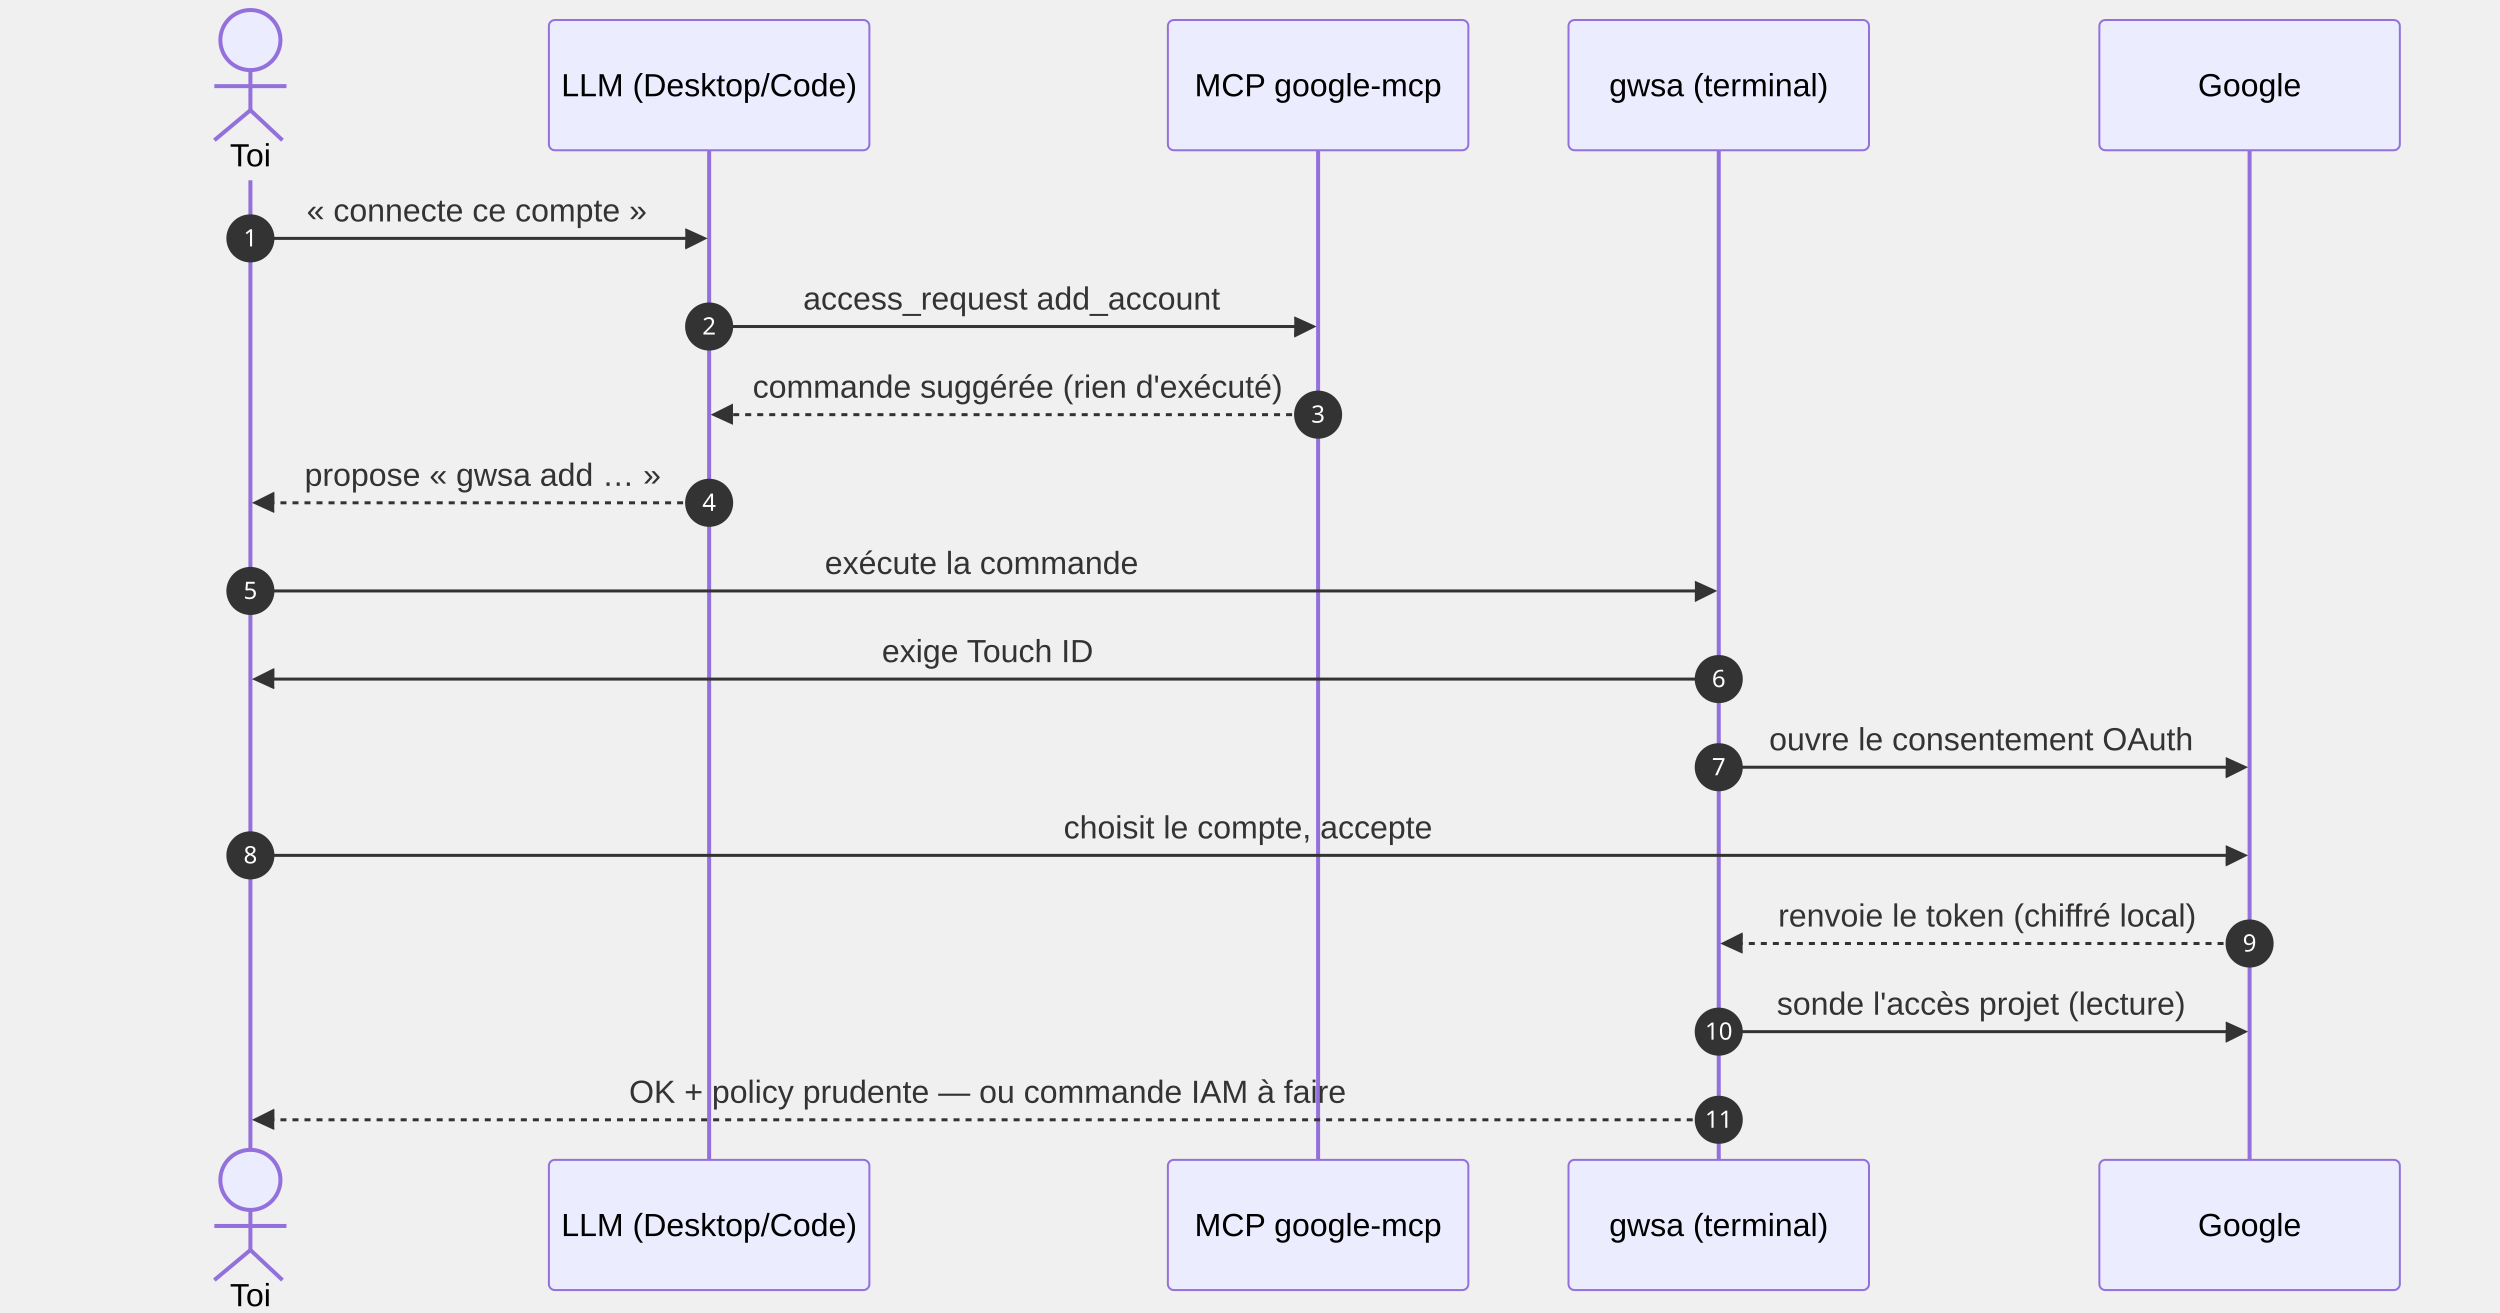
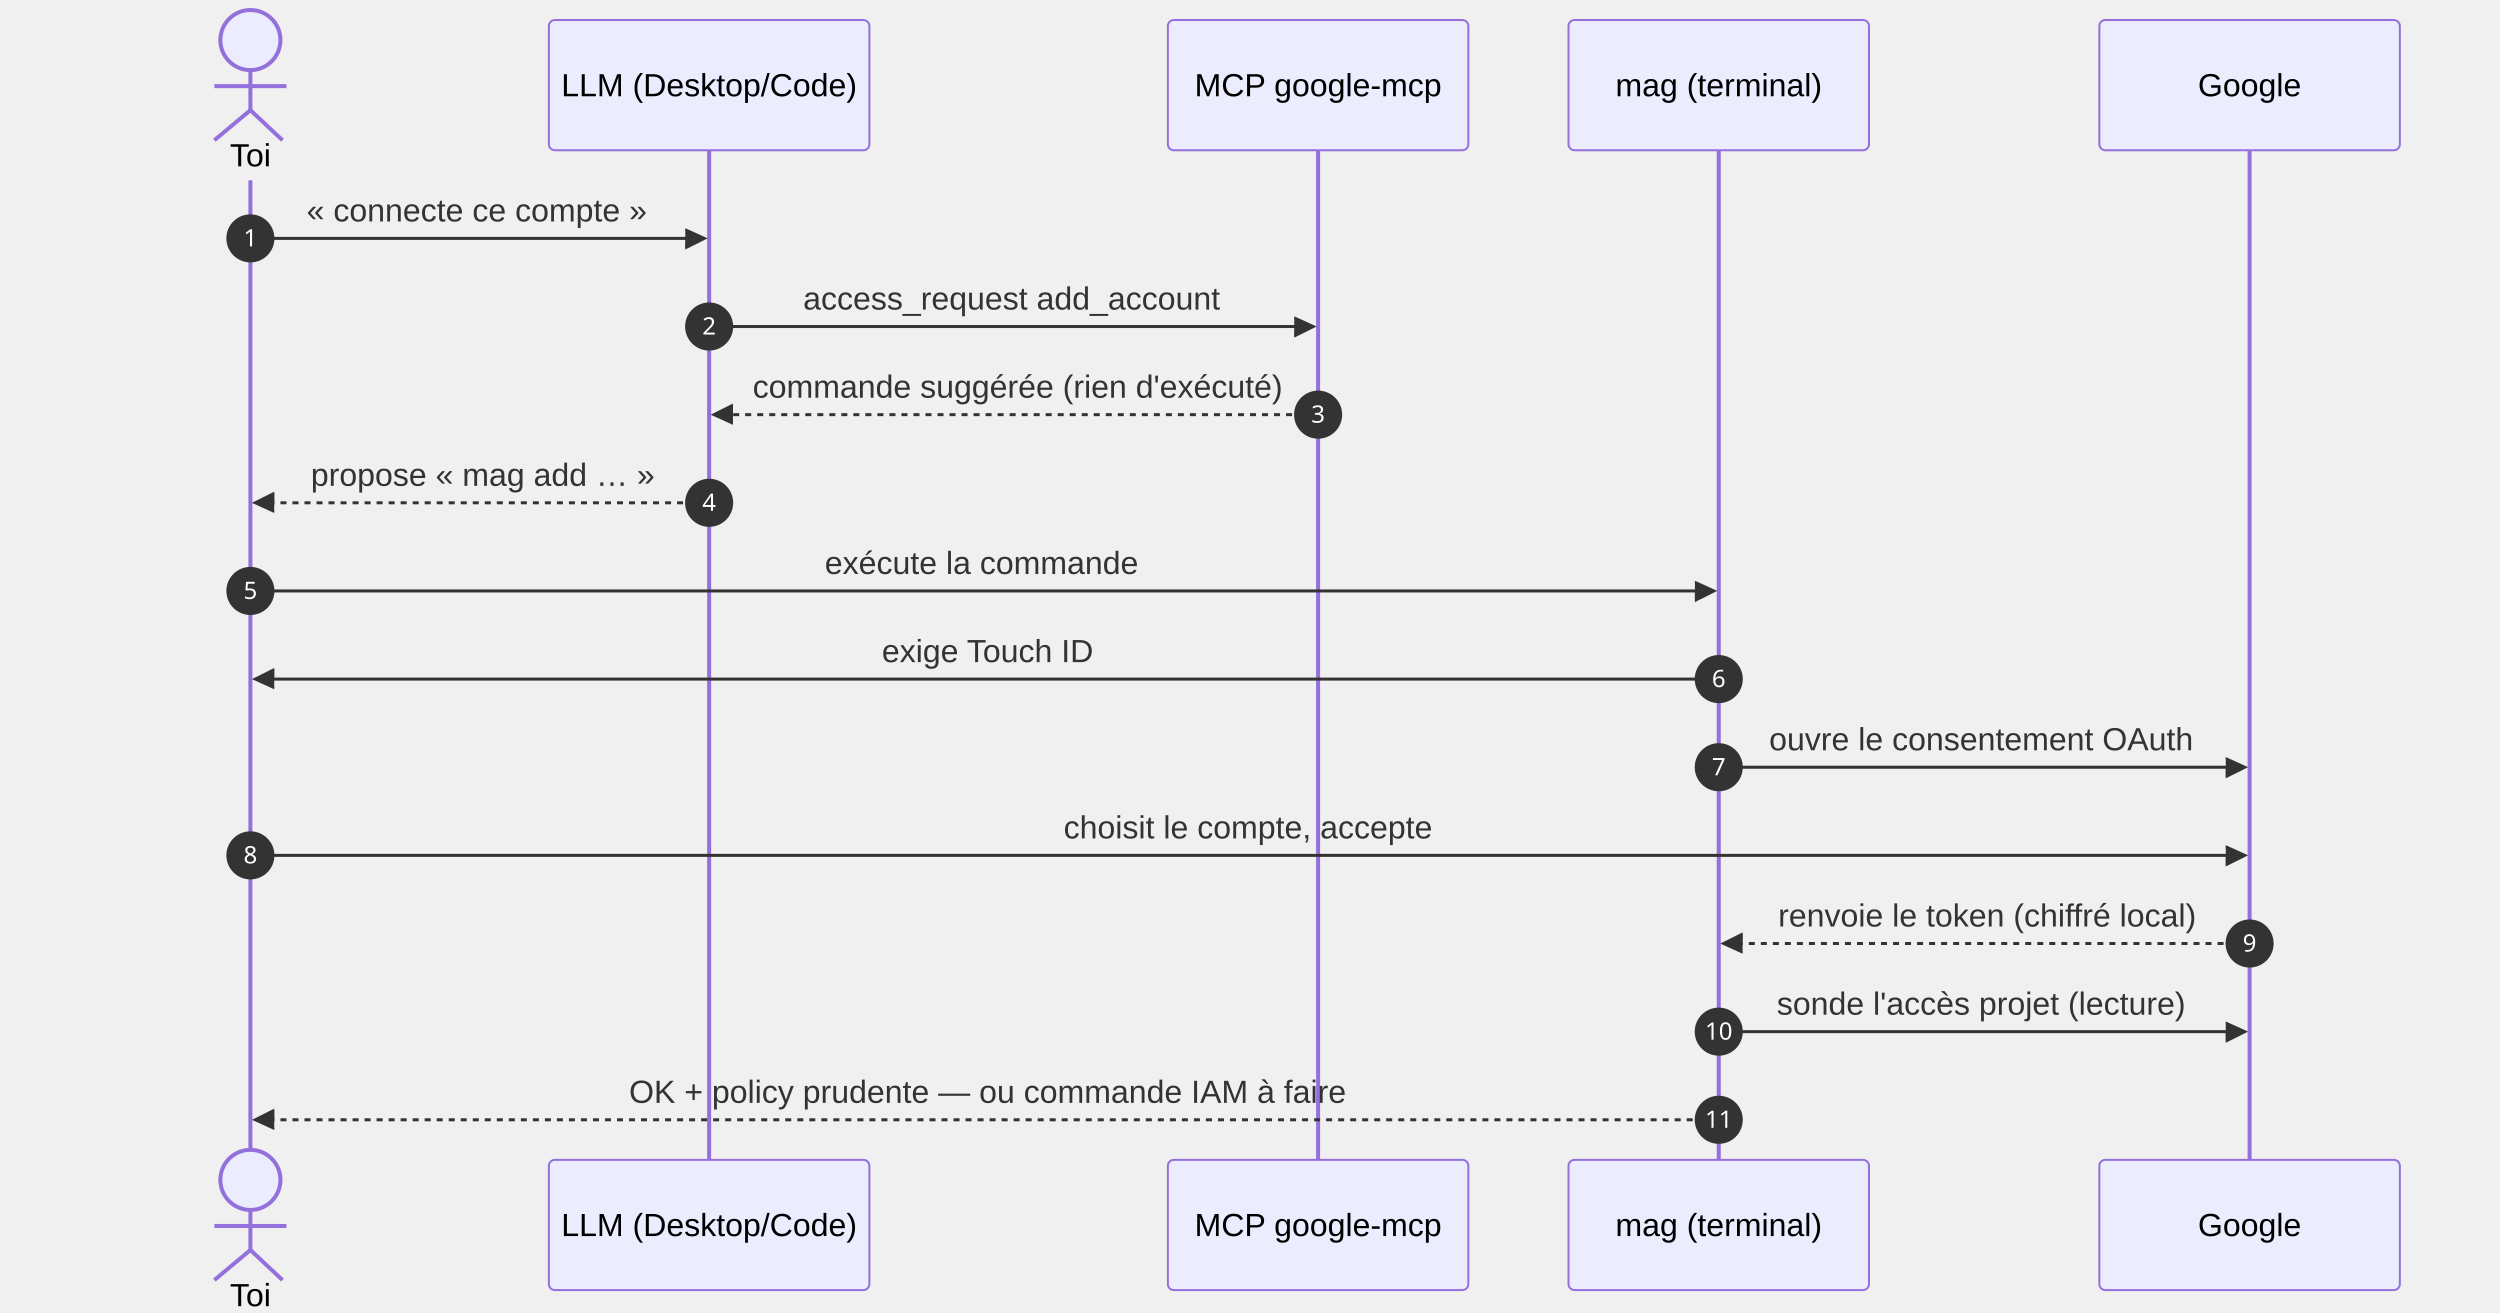
<svg xmlns="http://www.w3.org/2000/svg" id="my-svg" width="100%" style="max-width: 1248px; background-color: white;" viewBox="-50 -10 1248 655" role="graphics-document document" aria-roledescription="sequence">
  <g>
    <rect x="998" y="569" fill="#eaeaea" stroke="#666" width="150" height="65" name="Google" rx="3" ry="3" class="actor actor-bottom" />
    <text x="1073" y="601.5" dominant-baseline="central" alignment-baseline="central" class="actor actor-box" style="text-anchor: middle; font-size: 16px; font-weight: 400;">
      <tspan x="1073" dy="0">Google</tspan>
    </text>
  </g>
  <g>
    <rect x="733" y="569" fill="#eaeaea" stroke="#666" width="150" height="65" name="GWSA" rx="3" ry="3" class="actor actor-bottom" />
    <text x="808" y="601.5" dominant-baseline="central" alignment-baseline="central" class="actor actor-box" style="text-anchor: middle; font-size: 16px; font-weight: 400;">
-       <tspan x="808" dy="0">gwsa (terminal)</tspan>
+       <tspan x="808" dy="0">mag (terminal)</tspan>
    </text>
  </g>
  <g>
    <rect x="533" y="569" fill="#eaeaea" stroke="#666" width="150" height="65" name="MCP" rx="3" ry="3" class="actor actor-bottom" />
    <text x="608" y="601.5" dominant-baseline="central" alignment-baseline="central" class="actor actor-box" style="text-anchor: middle; font-size: 16px; font-weight: 400;">
      <tspan x="608" dy="0">MCP google-mcp</tspan>
    </text>
  </g>
  <g>
    <rect x="224" y="569" fill="#eaeaea" stroke="#666" width="160" height="65" name="LLM" rx="3" ry="3" class="actor actor-bottom" />
    <text x="304" y="601.5" dominant-baseline="central" alignment-baseline="central" class="actor actor-box" style="text-anchor: middle; font-size: 16px; font-weight: 400;">
      <tspan x="304" dy="0">LLM (Desktop/Code)</tspan>
    </text>
  </g>
  <g />
  <g>
    <line id="actor4" x1="1073" y1="65" x2="1073" y2="569" class="actor-line 200" stroke-width="0.5px" stroke="#999" name="Google" data-et="life-line" data-id="Google" />
    <g id="root-4" data-et="participant" data-type="participant" data-id="Google">
      <rect x="998" y="0" fill="#eaeaea" stroke="#666" width="150" height="65" name="Google" rx="3" ry="3" class="actor actor-top" />
      <text x="1073" y="32.5" dominant-baseline="central" alignment-baseline="central" class="actor actor-box" style="text-anchor: middle; font-size: 16px; font-weight: 400;">
        <tspan x="1073" dy="0">Google</tspan>
      </text>
    </g>
  </g>
  <g>
    <line id="actor3" x1="808" y1="65" x2="808" y2="569" class="actor-line 200" stroke-width="0.5px" stroke="#999" name="GWSA" data-et="life-line" data-id="GWSA" />
    <g id="root-3" data-et="participant" data-type="participant" data-id="GWSA">
      <rect x="733" y="0" fill="#eaeaea" stroke="#666" width="150" height="65" name="GWSA" rx="3" ry="3" class="actor actor-top" />
      <text x="808" y="32.5" dominant-baseline="central" alignment-baseline="central" class="actor actor-box" style="text-anchor: middle; font-size: 16px; font-weight: 400;">
-         <tspan x="808" dy="0">gwsa (terminal)</tspan>
+         <tspan x="808" dy="0">mag (terminal)</tspan>
      </text>
    </g>
  </g>
  <g>
    <line id="actor2" x1="608" y1="65" x2="608" y2="569" class="actor-line 200" stroke-width="0.5px" stroke="#999" name="MCP" data-et="life-line" data-id="MCP" />
    <g id="root-2" data-et="participant" data-type="participant" data-id="MCP">
      <rect x="533" y="0" fill="#eaeaea" stroke="#666" width="150" height="65" name="MCP" rx="3" ry="3" class="actor actor-top" />
      <text x="608" y="32.5" dominant-baseline="central" alignment-baseline="central" class="actor actor-box" style="text-anchor: middle; font-size: 16px; font-weight: 400;">
        <tspan x="608" dy="0">MCP google-mcp</tspan>
      </text>
    </g>
  </g>
  <g>
    <line id="actor1" x1="304" y1="65" x2="304" y2="569" class="actor-line 200" stroke-width="0.5px" stroke="#999" name="LLM" data-et="life-line" data-id="LLM" />
    <g id="root-1" data-et="participant" data-type="participant" data-id="LLM">
      <rect x="224" y="0" fill="#eaeaea" stroke="#666" width="160" height="65" name="LLM" rx="3" ry="3" class="actor actor-top" />
      <text x="304" y="32.5" dominant-baseline="central" alignment-baseline="central" class="actor actor-box" style="text-anchor: middle; font-size: 16px; font-weight: 400;">
        <tspan x="304" dy="0">LLM (Desktop/Code)</tspan>
      </text>
    </g>
  </g>
  <g>
    <line id="actor0" x1="75" y1="80" x2="75" y2="569" class="actor-line 200" stroke-width="0.5px" stroke="#999" name="Toi" data-et="life-line" data-id="Toi" />
  </g>
  <style>#my-svg{font-family:"trebuchet ms",verdana,arial,sans-serif;font-size:16px;fill:#333;}@keyframes edge-animation-frame{from{stroke-dashoffset:0;}}@keyframes dash{to{stroke-dashoffset:0;}}#my-svg .edge-animation-slow{stroke-dasharray:9,5!important;stroke-dashoffset:900;animation:dash 50s linear infinite;stroke-linecap:round;}#my-svg .edge-animation-fast{stroke-dasharray:9,5!important;stroke-dashoffset:900;animation:dash 20s linear infinite;stroke-linecap:round;}#my-svg .error-icon{fill:#552222;}#my-svg .error-text{fill:#552222;stroke:#552222;}#my-svg .edge-thickness-normal{stroke-width:1px;}#my-svg .edge-thickness-thick{stroke-width:3.5px;}#my-svg .edge-pattern-solid{stroke-dasharray:0;}#my-svg .edge-thickness-invisible{stroke-width:0;fill:none;}#my-svg .edge-pattern-dashed{stroke-dasharray:3;}#my-svg .edge-pattern-dotted{stroke-dasharray:2;}#my-svg .marker{fill:#333333;stroke:#333333;}#my-svg .marker.cross{stroke:#333333;}#my-svg svg{font-family:"trebuchet ms",verdana,arial,sans-serif;font-size:16px;}#my-svg p{margin:0;}#my-svg .actor{stroke:#9370DB;fill:#ECECFF;stroke-width:1;}#my-svg rect.actor.outer-path[data-look="neo"]{filter:drop-shadow(1px 2px 2px rgba(185, 185, 185, 1));}#my-svg rect.note[data-look="neo"]{stroke:#aaaa33;fill:#fff5ad;filter:drop-shadow(1px 2px 2px rgba(185, 185, 185, 1));}#my-svg text.actor&gt;tspan{fill:black;stroke:none;}#my-svg .actor-line{stroke:#9370DB;}#my-svg .innerArc{stroke-width:1.5;stroke-dasharray:none;}#my-svg .messageLine0{stroke-width:1.5;stroke-dasharray:none;stroke:#333;}#my-svg .messageLine1{stroke-width:1.5;stroke-dasharray:2,2;stroke:#333;}#my-svg [id$="-arrowhead"] path{fill:#333;stroke:#333;}#my-svg .sequenceNumber{fill:white;}#my-svg [id$="-sequencenumber"]{fill:#333;}#my-svg [id$="-crosshead"] path{fill:#333;stroke:#333;}#my-svg .messageText{fill:#333;stroke:none;}#my-svg .labelBox{stroke:#9370DB;fill:#ECECFF;filter:none;}#my-svg .labelText,#my-svg .labelText&gt;tspan{fill:black;stroke:none;}#my-svg .loopText,#my-svg .loopText&gt;tspan{fill:black;stroke:none;}#my-svg .sectionTitle,#my-svg .sectionTitle&gt;tspan{fill:black;stroke:none;}#my-svg .loopLine{stroke-width:2px;stroke-dasharray:2,2;stroke:#9370DB;fill:#9370DB;}#my-svg .note{stroke:#aaaa33;fill:#fff5ad;}#my-svg .noteText,#my-svg .noteText&gt;tspan{fill:black;stroke:none;font-weight:normal;}#my-svg .activation0{fill:#f4f4f4;stroke:#666;}#my-svg .activation1{fill:#f4f4f4;stroke:#666;}#my-svg .activation2{fill:#f4f4f4;stroke:#666;}#my-svg .actorPopupMenu{position:absolute;}#my-svg .actorPopupMenuPanel{position:absolute;fill:#ECECFF;box-shadow:0px 8px 16px 0px rgba(0,0,0,0.2);filter:drop-shadow(3px 5px 2px rgb(0 0 0 / 0.4));}#my-svg .actor-man circle,#my-svg line{fill:#ECECFF;stroke-width:2px;}#my-svg g rect.rect{filter:drop-shadow(1px 2px 2px rgba(185, 185, 185, 1));stroke:#9370DB;}#my-svg .node .neo-node{stroke:#9370DB;}#my-svg [data-look="neo"].node rect,#my-svg [data-look="neo"].cluster rect,#my-svg [data-look="neo"].node polygon{stroke:#9370DB;filter:drop-shadow(1px 2px 2px rgba(185, 185, 185, 1));}#my-svg [data-look="neo"].swimlane.cluster rect{filter:none;}#my-svg [data-look="neo"].node path{stroke:#9370DB;stroke-width:1px;}#my-svg [data-look="neo"].node .outer-path{filter:drop-shadow(1px 2px 2px rgba(185, 185, 185, 1));}#my-svg [data-look="neo"].node .neo-line path{stroke:#9370DB;filter:none;}#my-svg [data-look="neo"].node circle{stroke:#9370DB;filter:drop-shadow(1px 2px 2px rgba(185, 185, 185, 1));}#my-svg [data-look="neo"].node circle .state-start{fill:#000000;}#my-svg [data-look="neo"].icon-shape .icon{fill:#9370DB;filter:drop-shadow(1px 2px 2px rgba(185, 185, 185, 1));}#my-svg [data-look="neo"].icon-shape .icon-neo path{stroke:#9370DB;filter:drop-shadow(1px 2px 2px rgba(185, 185, 185, 1));}#my-svg :root{--mermaid-font-family:"trebuchet ms",verdana,arial,sans-serif;}</style>
  <g />
  <defs>
    <symbol id="my-svg-computer" width="24" height="24">
      <path transform="scale(.5)" d="M2 2v13h20v-13h-20zm18 11h-16v-9h16v9zm-10.228 6l.466-1h3.524l.467 1h-4.457zm14.228 3h-24l2-6h2.104l-1.33 4h18.45l-1.297-4h2.073l2 6zm-5-10h-14v-7h14v7z" />
    </symbol>
  </defs>
  <defs>
    <symbol id="my-svg-database" fill-rule="evenodd" clip-rule="evenodd">
      <path transform="scale(.5)" d="M12.258.001l.256.004.255.005.253.008.251.01.249.012.247.015.246.016.242.019.241.02.239.023.236.024.233.027.231.028.229.031.225.032.223.034.22.036.217.038.214.04.211.041.208.043.205.045.201.046.198.048.194.05.191.051.187.053.183.054.18.056.175.057.172.059.168.06.163.061.16.063.155.064.15.066.074.033.073.033.071.034.07.034.069.035.068.035.067.035.066.035.064.036.064.036.062.036.06.036.06.037.058.037.058.037.055.038.055.038.053.038.052.038.051.039.05.039.048.039.047.039.045.04.044.04.043.04.041.04.04.041.039.041.037.041.036.041.034.041.033.042.032.042.03.042.029.042.027.042.026.043.024.043.023.043.021.043.02.043.018.044.017.043.015.044.013.044.012.044.011.045.009.044.007.045.006.045.004.045.002.045.001.045v17l-.001.045-.002.045-.004.045-.006.045-.007.045-.009.044-.011.045-.012.044-.013.044-.015.044-.017.043-.018.044-.02.043-.021.043-.023.043-.024.043-.026.043-.027.042-.029.042-.03.042-.032.042-.033.042-.034.041-.036.041-.037.041-.039.041-.04.041-.041.04-.043.04-.044.04-.045.04-.047.039-.048.039-.05.039-.051.039-.052.038-.053.038-.055.038-.055.038-.058.037-.058.037-.06.037-.06.036-.062.036-.064.036-.064.036-.066.035-.067.035-.068.035-.069.035-.07.034-.071.034-.073.033-.074.033-.15.066-.155.064-.16.063-.163.061-.168.06-.172.059-.175.057-.18.056-.183.054-.187.053-.191.051-.194.05-.198.048-.201.046-.205.045-.208.043-.211.041-.214.04-.217.038-.22.036-.223.034-.225.032-.229.031-.231.028-.233.027-.236.024-.239.023-.241.02-.242.019-.246.016-.247.015-.249.012-.251.01-.253.008-.255.005-.256.004-.258.001-.258-.001-.256-.004-.255-.005-.253-.008-.251-.01-.249-.012-.247-.015-.245-.016-.243-.019-.241-.02-.238-.023-.236-.024-.234-.027-.231-.028-.228-.031-.226-.032-.223-.034-.22-.036-.217-.038-.214-.04-.211-.041-.208-.043-.204-.045-.201-.046-.198-.048-.195-.05-.19-.051-.187-.053-.184-.054-.179-.056-.176-.057-.172-.059-.167-.06-.164-.061-.159-.063-.155-.064-.151-.066-.074-.033-.072-.033-.072-.034-.07-.034-.069-.035-.068-.035-.067-.035-.066-.035-.064-.036-.063-.036-.062-.036-.061-.036-.06-.037-.058-.037-.057-.037-.056-.038-.055-.038-.053-.038-.052-.038-.051-.039-.049-.039-.049-.039-.046-.039-.046-.04-.044-.04-.043-.04-.041-.04-.04-.041-.039-.041-.037-.041-.036-.041-.034-.041-.033-.042-.032-.042-.03-.042-.029-.042-.027-.042-.026-.043-.024-.043-.023-.043-.021-.043-.02-.043-.018-.044-.017-.043-.015-.044-.013-.044-.012-.044-.011-.045-.009-.044-.007-.045-.006-.045-.004-.045-.002-.045-.001-.045v-17l.001-.045.002-.045.004-.045.006-.045.007-.045.009-.044.011-.045.012-.044.013-.044.015-.044.017-.043.018-.044.02-.043.021-.043.023-.043.024-.043.026-.043.027-.042.029-.042.03-.042.032-.042.033-.042.034-.041.036-.041.037-.041.039-.041.04-.041.041-.04.043-.04.044-.04.046-.04.046-.039.049-.039.049-.039.051-.039.052-.038.053-.038.055-.038.056-.038.057-.037.058-.037.06-.037.061-.036.062-.036.063-.036.064-.036.066-.035.067-.035.068-.035.069-.035.07-.034.072-.034.072-.033.074-.033.151-.066.155-.064.159-.063.164-.061.167-.06.172-.059.176-.057.179-.056.184-.054.187-.053.19-.051.195-.05.198-.048.201-.046.204-.045.208-.043.211-.041.214-.04.217-.038.22-.036.223-.034.226-.032.228-.031.231-.028.234-.027.236-.024.238-.023.241-.02.243-.019.245-.016.247-.015.249-.012.251-.01.253-.008.255-.005.256-.004.258-.001.258.001zm-9.258 20.499v.01l.001.021.003.021.004.022.005.021.006.022.007.022.009.023.01.022.011.023.012.023.013.023.015.023.016.024.017.023.018.024.019.024.021.024.022.025.023.024.024.025.052.049.056.05.061.051.066.051.07.051.075.051.079.052.084.052.088.052.092.052.097.052.102.051.105.052.11.052.114.051.119.051.123.051.127.05.131.05.135.05.139.048.144.049.147.047.152.047.155.047.16.045.163.045.167.043.171.043.176.041.178.041.183.039.187.039.19.037.194.035.197.035.202.033.204.031.209.03.212.029.216.027.219.025.222.024.226.021.23.02.233.018.236.016.24.015.243.012.246.01.249.008.253.005.256.004.259.001.26-.001.257-.004.254-.005.25-.008.247-.011.244-.012.241-.014.237-.016.233-.018.231-.021.226-.021.224-.024.22-.026.216-.027.212-.028.21-.031.205-.031.202-.034.198-.034.194-.036.191-.037.187-.039.183-.04.179-.04.175-.042.172-.043.168-.044.163-.045.16-.046.155-.046.152-.047.148-.048.143-.049.139-.049.136-.05.131-.05.126-.05.123-.051.118-.052.114-.051.11-.052.106-.052.101-.052.096-.052.092-.052.088-.053.083-.051.079-.052.074-.052.07-.051.065-.051.06-.051.056-.05.051-.05.023-.024.023-.025.021-.024.02-.024.019-.024.018-.024.017-.024.015-.023.014-.024.013-.023.012-.023.01-.023.01-.022.008-.022.006-.022.006-.022.004-.022.004-.021.001-.021.001-.021v-4.127l-.077.055-.08.053-.083.054-.085.053-.087.052-.09.052-.093.051-.095.05-.097.05-.1.049-.102.049-.105.048-.106.047-.109.047-.111.046-.114.045-.115.045-.118.044-.12.043-.122.042-.124.042-.126.041-.128.04-.13.04-.132.038-.134.038-.135.037-.138.037-.139.035-.142.035-.143.034-.144.033-.147.032-.148.031-.15.03-.151.03-.153.029-.154.027-.156.027-.158.026-.159.025-.161.024-.162.023-.163.022-.165.021-.166.02-.167.019-.169.018-.169.017-.171.016-.173.015-.173.014-.175.013-.175.012-.177.011-.178.01-.179.008-.179.008-.181.006-.182.005-.182.004-.184.003-.184.002h-.37l-.184-.002-.184-.003-.182-.004-.182-.005-.181-.006-.179-.008-.179-.008-.178-.01-.176-.011-.176-.012-.175-.013-.173-.014-.172-.015-.171-.016-.17-.017-.169-.018-.167-.019-.166-.02-.165-.021-.163-.022-.162-.023-.161-.024-.159-.025-.157-.026-.156-.027-.155-.027-.153-.029-.151-.03-.15-.03-.148-.031-.146-.032-.145-.033-.143-.034-.141-.035-.14-.035-.137-.037-.136-.037-.134-.038-.132-.038-.13-.04-.128-.04-.126-.041-.124-.042-.122-.042-.12-.044-.117-.043-.116-.045-.113-.045-.112-.046-.109-.047-.106-.047-.105-.048-.102-.049-.1-.049-.097-.05-.095-.05-.093-.052-.09-.051-.087-.052-.085-.053-.083-.054-.08-.054-.077-.054v4.127zm0-5.654v.011l.001.021.003.021.004.021.005.022.006.022.007.022.009.022.01.022.011.023.012.023.013.023.015.024.016.023.017.024.018.024.019.024.021.024.022.024.023.025.024.024.052.05.056.05.061.05.066.051.07.051.075.052.079.051.084.052.088.052.092.052.097.052.102.052.105.052.11.051.114.051.119.052.123.05.127.051.131.05.135.049.139.049.144.048.147.048.152.047.155.046.16.045.163.045.167.044.171.042.176.042.178.04.183.04.187.038.19.037.194.036.197.034.202.033.204.032.209.03.212.028.216.027.219.025.222.024.226.022.23.02.233.018.236.016.24.014.243.012.246.01.249.008.253.006.256.003.259.001.26-.001.257-.003.254-.006.25-.008.247-.01.244-.012.241-.015.237-.016.233-.018.231-.02.226-.022.224-.024.22-.025.216-.027.212-.029.21-.03.205-.032.202-.033.198-.035.194-.036.191-.037.187-.039.183-.039.179-.041.175-.042.172-.043.168-.044.163-.045.16-.045.155-.047.152-.047.148-.048.143-.048.139-.05.136-.049.131-.05.126-.051.123-.051.118-.051.114-.052.11-.052.106-.052.101-.052.096-.052.092-.052.088-.052.083-.052.079-.052.074-.051.07-.052.065-.051.06-.05.056-.051.051-.049.023-.025.023-.024.021-.025.02-.024.019-.024.018-.024.017-.024.015-.023.014-.023.013-.024.012-.022.01-.023.01-.023.008-.022.006-.022.006-.022.004-.021.004-.022.001-.021.001-.021v-4.139l-.077.054-.08.054-.083.054-.085.052-.087.053-.09.051-.093.051-.095.051-.097.05-.1.049-.102.049-.105.048-.106.047-.109.047-.111.046-.114.045-.115.044-.118.044-.12.044-.122.042-.124.042-.126.041-.128.04-.13.039-.132.039-.134.038-.135.037-.138.036-.139.036-.142.035-.143.033-.144.033-.147.033-.148.031-.15.03-.151.03-.153.028-.154.028-.156.027-.158.026-.159.025-.161.024-.162.023-.163.022-.165.021-.166.02-.167.019-.169.018-.169.017-.171.016-.173.015-.173.014-.175.013-.175.012-.177.011-.178.009-.179.009-.179.007-.181.007-.182.005-.182.004-.184.003-.184.002h-.37l-.184-.002-.184-.003-.182-.004-.182-.005-.181-.007-.179-.007-.179-.009-.178-.009-.176-.011-.176-.012-.175-.013-.173-.014-.172-.015-.171-.016-.17-.017-.169-.018-.167-.019-.166-.02-.165-.021-.163-.022-.162-.023-.161-.024-.159-.025-.157-.026-.156-.027-.155-.028-.153-.028-.151-.03-.15-.03-.148-.031-.146-.033-.145-.033-.143-.033-.141-.035-.14-.036-.137-.036-.136-.037-.134-.038-.132-.039-.13-.039-.128-.04-.126-.041-.124-.042-.122-.043-.12-.043-.117-.044-.116-.044-.113-.046-.112-.046-.109-.046-.106-.047-.105-.048-.102-.049-.1-.049-.097-.05-.095-.051-.093-.051-.09-.051-.087-.053-.085-.052-.083-.054-.08-.054-.077-.054v4.139zm0-5.666v.011l.001.02.003.022.004.021.005.022.006.021.007.022.009.023.01.022.011.023.012.023.013.023.015.023.016.024.017.024.018.023.019.024.021.025.022.024.023.024.024.025.052.05.056.05.061.05.066.051.07.051.075.052.079.051.084.052.088.052.092.052.097.052.102.052.105.051.11.052.114.051.119.051.123.051.127.05.131.05.135.05.139.049.144.048.147.048.152.047.155.046.16.045.163.045.167.043.171.043.176.042.178.04.183.04.187.038.19.037.194.036.197.034.202.033.204.032.209.03.212.028.216.027.219.025.222.024.226.021.23.02.233.018.236.017.24.014.243.012.246.01.249.008.253.006.256.003.259.001.26-.001.257-.003.254-.006.25-.008.247-.01.244-.013.241-.014.237-.016.233-.018.231-.02.226-.022.224-.024.22-.025.216-.027.212-.029.21-.03.205-.032.202-.033.198-.035.194-.036.191-.037.187-.039.183-.039.179-.041.175-.042.172-.043.168-.044.163-.045.16-.045.155-.047.152-.047.148-.048.143-.049.139-.049.136-.049.131-.051.126-.05.123-.051.118-.052.114-.051.11-.052.106-.052.101-.052.096-.052.092-.052.088-.052.083-.052.079-.052.074-.052.07-.051.065-.051.06-.051.056-.05.051-.049.023-.025.023-.025.021-.024.02-.024.019-.024.018-.024.017-.024.015-.023.014-.024.013-.023.012-.023.01-.022.01-.023.008-.022.006-.022.006-.022.004-.022.004-.021.001-.021.001-.021v-4.153l-.077.054-.08.054-.083.053-.085.053-.087.053-.09.051-.093.051-.095.051-.097.05-.1.049-.102.048-.105.048-.106.048-.109.046-.111.046-.114.046-.115.044-.118.044-.12.043-.122.043-.124.042-.126.041-.128.04-.13.039-.132.039-.134.038-.135.037-.138.036-.139.036-.142.034-.143.034-.144.033-.147.032-.148.032-.15.03-.151.03-.153.028-.154.028-.156.027-.158.026-.159.024-.161.024-.162.023-.163.023-.165.021-.166.02-.167.019-.169.018-.169.017-.171.016-.173.015-.173.014-.175.013-.175.012-.177.01-.178.01-.179.009-.179.007-.181.006-.182.006-.182.004-.184.003-.184.001-.185.001-.185-.001-.184-.001-.184-.003-.182-.004-.182-.006-.181-.006-.179-.007-.179-.009-.178-.01-.176-.01-.176-.012-.175-.013-.173-.014-.172-.015-.171-.016-.17-.017-.169-.018-.167-.019-.166-.02-.165-.021-.163-.023-.162-.023-.161-.024-.159-.024-.157-.026-.156-.027-.155-.028-.153-.028-.151-.03-.15-.03-.148-.032-.146-.032-.145-.033-.143-.034-.141-.034-.14-.036-.137-.036-.136-.037-.134-.038-.132-.039-.13-.039-.128-.041-.126-.041-.124-.041-.122-.043-.12-.043-.117-.044-.116-.044-.113-.046-.112-.046-.109-.046-.106-.048-.105-.048-.102-.048-.1-.05-.097-.049-.095-.051-.093-.051-.09-.052-.087-.052-.085-.053-.083-.053-.08-.054-.077-.054v4.153zm8.74-8.179l-.257.004-.254.005-.25.008-.247.011-.244.012-.241.014-.237.016-.233.018-.231.021-.226.022-.224.023-.22.026-.216.027-.212.028-.21.031-.205.032-.202.033-.198.034-.194.036-.191.038-.187.038-.183.04-.179.041-.175.042-.172.043-.168.043-.163.045-.16.046-.155.046-.152.048-.148.048-.143.048-.139.049-.136.05-.131.05-.126.051-.123.051-.118.051-.114.052-.11.052-.106.052-.101.052-.096.052-.092.052-.088.052-.083.052-.079.052-.074.051-.07.052-.065.051-.06.05-.056.05-.051.05-.023.025-.023.024-.021.024-.02.025-.019.024-.018.024-.017.023-.015.024-.014.023-.013.023-.012.023-.01.023-.01.022-.008.022-.006.023-.006.021-.004.022-.004.021-.001.021-.001.021.001.021.001.021.004.021.004.022.006.021.006.023.008.022.01.022.01.023.012.023.013.023.014.023.015.024.017.023.018.024.019.024.02.025.021.024.023.024.023.025.051.05.056.05.06.05.065.051.07.052.074.051.079.052.083.052.088.052.092.052.096.052.101.052.106.052.11.052.114.052.118.051.123.051.126.051.131.05.136.05.139.049.143.048.148.048.152.048.155.046.16.046.163.045.168.043.172.043.175.042.179.041.183.04.187.038.191.038.194.036.198.034.202.033.205.032.21.031.212.028.216.027.22.026.224.023.226.022.231.021.233.018.237.016.241.014.244.012.247.011.25.008.254.005.257.004.26.001.26-.001.257-.004.254-.005.25-.008.247-.011.244-.012.241-.014.237-.016.233-.018.231-.021.226-.022.224-.023.22-.026.216-.027.212-.028.21-.031.205-.032.202-.033.198-.034.194-.036.191-.038.187-.038.183-.04.179-.041.175-.042.172-.043.168-.043.163-.045.16-.046.155-.046.152-.048.148-.048.143-.048.139-.049.136-.05.131-.05.126-.051.123-.051.118-.051.114-.052.11-.052.106-.052.101-.052.096-.052.092-.052.088-.052.083-.052.079-.052.074-.051.07-.052.065-.051.06-.05.056-.05.051-.05.023-.025.023-.024.021-.024.02-.025.019-.024.018-.024.017-.023.015-.024.014-.023.013-.023.012-.023.01-.023.01-.022.008-.022.006-.023.006-.021.004-.022.004-.021.001-.021.001-.021-.001-.021-.001-.021-.004-.021-.004-.022-.006-.021-.006-.023-.008-.022-.01-.022-.01-.023-.012-.023-.013-.023-.014-.023-.015-.024-.017-.023-.018-.024-.019-.024-.02-.025-.021-.024-.023-.024-.023-.025-.051-.05-.056-.05-.06-.05-.065-.051-.07-.052-.074-.051-.079-.052-.083-.052-.088-.052-.092-.052-.096-.052-.101-.052-.106-.052-.11-.052-.114-.052-.118-.051-.123-.051-.126-.051-.131-.05-.136-.05-.139-.049-.143-.048-.148-.048-.152-.048-.155-.046-.16-.046-.163-.045-.168-.043-.172-.043-.175-.042-.179-.041-.183-.04-.187-.038-.191-.038-.194-.036-.198-.034-.202-.033-.205-.032-.21-.031-.212-.028-.216-.027-.22-.026-.224-.023-.226-.022-.231-.021-.233-.018-.237-.016-.241-.014-.244-.012-.247-.011-.25-.008-.254-.005-.257-.004-.26-.001-.26.001z" />
    </symbol>
  </defs>
  <defs>
    <symbol id="my-svg-clock" width="24" height="24">
      <path transform="scale(.5)" d="M12 2c5.514 0 10 4.486 10 10s-4.486 10-10 10-10-4.486-10-10 4.486-10 10-10zm0-2c-6.627 0-12 5.373-12 12s5.373 12 12 12 12-5.373 12-12-5.373-12-12-12zm5.848 12.459c.202.038.202.333.001.372-1.907.361-6.045 1.111-6.547 1.111-.719 0-1.301-.582-1.301-1.301 0-.512.77-5.447 1.125-7.445.034-.192.312-.181.343.014l.985 6.238 5.394 1.011z" />
    </symbol>
  </defs>
  <defs>
    <marker id="my-svg-arrowhead" refX="7.9" refY="5" markerUnits="userSpaceOnUse" markerWidth="12" markerHeight="12" orient="auto-start-reverse">
      <path d="M -1 0 L 10 5 L 0 10 z" />
    </marker>
  </defs>
  <defs>
    <marker id="my-svg-crosshead" markerWidth="15" markerHeight="8" orient="auto" refX="4" refY="4.5">
      <path fill="none" stroke="#000000" stroke-width="1pt" d="M 1,2 L 6,7 M 6,2 L 1,7" style="stroke-dasharray: 0, 0;" />
    </marker>
  </defs>
  <defs>
    <marker id="my-svg-filled-head" refX="15.5" refY="7" markerWidth="20" markerHeight="28" orient="auto">
      <path d="M 18,7 L9,13 L14,7 L9,1 Z" />
    </marker>
  </defs>
  <defs>
    <marker id="my-svg-sequencenumber" refX="15" refY="15" markerWidth="60" markerHeight="40" orient="auto">
      <circle cx="15" cy="15" r="6" />
    </marker>
  </defs>
  <defs>
    <marker id="my-svg-solidTopArrowHead" refX="7.9" refY="7.25" markerUnits="userSpaceOnUse" markerWidth="12" markerHeight="12" orient="auto-start-reverse">
      <path d="M 0 0 L 10 8 L 0 8 z" />
    </marker>
  </defs>
  <defs>
    <marker id="my-svg-solidBottomArrowHead" refX="7.9" refY="0.75" markerUnits="userSpaceOnUse" markerWidth="12" markerHeight="12" orient="auto-start-reverse">
      <path d="M 0 0 L 10 0 L 0 8 z" />
    </marker>
  </defs>
  <defs>
    <marker id="my-svg-stickTopArrowHead" refX="7.5" refY="7" markerUnits="userSpaceOnUse" markerWidth="12" markerHeight="12" orient="auto-start-reverse">
      <path d="M 0 0 L 7 7" stroke="black" stroke-width="1.5" fill="none" />
    </marker>
  </defs>
  <defs>
    <marker id="my-svg-stickBottomArrowHead" refX="7.5" refY="0" markerUnits="userSpaceOnUse" markerWidth="12" markerHeight="12" orient="auto-start-reverse">
      <path d="M 0 7 L 7 0" stroke="black" stroke-width="1.5" fill="none" />
    </marker>
  </defs>
  <g class="actor-man actor-top" name="Toi" data-et="participant" data-type="actor" data-id="Toi" style="stroke: rgb(147, 112, 219);">
    <line id="actor-man-torso0" x1="75" y1="25" x2="75" y2="45" />
    <line id="actor-man-arms0" x1="57" y1="33" x2="93" y2="33" />
    <line x1="57" y1="60" x2="75" y2="45" />
    <line x1="75" y1="45" x2="91" y2="60" />
    <circle cx="75" cy="10" r="15" width="150" height="65" />
    <text x="75" y="67.5" dominant-baseline="central" alignment-baseline="central" class="actor actor-man" style="text-anchor: middle; font-size: 16px; font-weight: 400;">
      <tspan x="75" dy="0">Toi</tspan>
    </text>
  </g>
  <text x="188" y="80" text-anchor="middle" dominant-baseline="middle" alignment-baseline="middle" class="messageText" dy="1em" style="font-size: 16px; font-weight: 400;">« connecte ce compte »</text>
  <line x1="82" y1="109" x2="300" y2="109" class="messageLine0" data-et="message" data-id="i1" data-from="Toi" data-to="LLM" stroke-width="2" stroke="none" marker-end="url(#my-svg-arrowhead)" style="fill: none;" />
  <line x1="75" y1="109" x2="75" y2="109" stroke-width="0" marker-start="url(#my-svg-sequencenumber)" />
  <text x="75" y="113" font-family="sans-serif" font-size="12px" text-anchor="middle" class="sequenceNumber">1</text>
  <text x="455" y="124" text-anchor="middle" dominant-baseline="middle" alignment-baseline="middle" class="messageText" dy="1em" style="font-size: 16px; font-weight: 400;">access_request add_account</text>
  <line x1="311" y1="153" x2="604" y2="153" class="messageLine0" data-et="message" data-id="i2" data-from="LLM" data-to="MCP" stroke-width="2" stroke="none" marker-end="url(#my-svg-arrowhead)" style="fill: none;" />
  <line x1="304" y1="153" x2="304" y2="153" stroke-width="0" marker-start="url(#my-svg-sequencenumber)" />
  <text x="304" y="157" font-family="sans-serif" font-size="12px" text-anchor="middle" class="sequenceNumber">2</text>
  <text x="458" y="168" text-anchor="middle" dominant-baseline="middle" alignment-baseline="middle" class="messageText" dy="1em" style="font-size: 16px; font-weight: 400;">commande suggérée (rien d'exécuté)</text>
  <line x1="613" y1="197" x2="308" y2="197" class="messageLine1" data-et="message" data-id="i3" data-from="MCP" data-to="LLM" stroke-width="2" stroke="none" marker-end="url(#my-svg-arrowhead)" style="stroke-dasharray: 3, 3; fill: none;" />
  <line x1="608" y1="197" x2="608" y2="197" stroke-width="0" marker-start="url(#my-svg-sequencenumber)" />
  <text x="608" y="201" font-family="sans-serif" font-size="12px" text-anchor="middle" class="sequenceNumber">3</text>
-   <text x="191" y="212" text-anchor="middle" dominant-baseline="middle" alignment-baseline="middle" class="messageText" dy="1em" style="font-size: 16px; font-weight: 400;">propose « gwsa add … »</text>
+   <text x="191" y="212" text-anchor="middle" dominant-baseline="middle" alignment-baseline="middle" class="messageText" dy="1em" style="font-size: 16px; font-weight: 400;">propose « mag add … »</text>
  <line x1="309" y1="241" x2="79" y2="241" class="messageLine1" data-et="message" data-id="i4" data-from="LLM" data-to="Toi" stroke-width="2" stroke="none" marker-end="url(#my-svg-arrowhead)" style="stroke-dasharray: 3, 3; fill: none;" />
  <line x1="304" y1="241" x2="304" y2="241" stroke-width="0" marker-start="url(#my-svg-sequencenumber)" />
  <text x="304" y="245" font-family="sans-serif" font-size="12px" text-anchor="middle" class="sequenceNumber">4</text>
  <text x="440" y="256" text-anchor="middle" dominant-baseline="middle" alignment-baseline="middle" class="messageText" dy="1em" style="font-size: 16px; font-weight: 400;">exécute la commande</text>
  <line x1="82" y1="285" x2="804" y2="285" class="messageLine0" data-et="message" data-id="i5" data-from="Toi" data-to="GWSA" stroke-width="2" stroke="none" marker-end="url(#my-svg-arrowhead)" style="fill: none;" />
  <line x1="75" y1="285" x2="75" y2="285" stroke-width="0" marker-start="url(#my-svg-sequencenumber)" />
  <text x="75" y="289" font-family="sans-serif" font-size="12px" text-anchor="middle" class="sequenceNumber">5</text>
  <text x="443" y="300" text-anchor="middle" dominant-baseline="middle" alignment-baseline="middle" class="messageText" dy="1em" style="font-size: 16px; font-weight: 400;">exige Touch ID</text>
  <line x1="813" y1="329" x2="79" y2="329" class="messageLine0" data-et="message" data-id="i6" data-from="GWSA" data-to="Toi" stroke-width="2" stroke="none" marker-end="url(#my-svg-arrowhead)" style="fill: none;" />
  <line x1="808" y1="329" x2="808" y2="329" stroke-width="0" marker-start="url(#my-svg-sequencenumber)" />
  <text x="808" y="333" font-family="sans-serif" font-size="12px" text-anchor="middle" class="sequenceNumber">6</text>
  <text x="939" y="344" text-anchor="middle" dominant-baseline="middle" alignment-baseline="middle" class="messageText" dy="1em" style="font-size: 16px; font-weight: 400;">ouvre le consentement OAuth</text>
  <line x1="815" y1="373" x2="1069" y2="373" class="messageLine0" data-et="message" data-id="i7" data-from="GWSA" data-to="Google" stroke-width="2" stroke="none" marker-end="url(#my-svg-arrowhead)" style="fill: none;" />
  <line x1="808" y1="373" x2="808" y2="373" stroke-width="0" marker-start="url(#my-svg-sequencenumber)" />
  <text x="808" y="377" font-family="sans-serif" font-size="12px" text-anchor="middle" class="sequenceNumber">7</text>
  <text x="573" y="388" text-anchor="middle" dominant-baseline="middle" alignment-baseline="middle" class="messageText" dy="1em" style="font-size: 16px; font-weight: 400;">choisit le compte, accepte</text>
  <line x1="82" y1="417" x2="1069" y2="417" class="messageLine0" data-et="message" data-id="i8" data-from="Toi" data-to="Google" stroke-width="2" stroke="none" marker-end="url(#my-svg-arrowhead)" style="fill: none;" />
  <line x1="75" y1="417" x2="75" y2="417" stroke-width="0" marker-start="url(#my-svg-sequencenumber)" />
  <text x="75" y="421" font-family="sans-serif" font-size="12px" text-anchor="middle" class="sequenceNumber">8</text>
  <text x="942" y="432" text-anchor="middle" dominant-baseline="middle" alignment-baseline="middle" class="messageText" dy="1em" style="font-size: 16px; font-weight: 400;">renvoie le token (chiffré local)</text>
  <line x1="1078" y1="461" x2="812" y2="461" class="messageLine1" data-et="message" data-id="i9" data-from="Google" data-to="GWSA" stroke-width="2" stroke="none" marker-end="url(#my-svg-arrowhead)" style="stroke-dasharray: 3, 3; fill: none;" />
  <line x1="1073" y1="461" x2="1073" y2="461" stroke-width="0" marker-start="url(#my-svg-sequencenumber)" />
  <text x="1073" y="465" font-family="sans-serif" font-size="12px" text-anchor="middle" class="sequenceNumber">9</text>
  <text x="939" y="476" text-anchor="middle" dominant-baseline="middle" alignment-baseline="middle" class="messageText" dy="1em" style="font-size: 16px; font-weight: 400;">sonde l'accès projet (lecture)</text>
  <line x1="815" y1="505" x2="1069" y2="505" class="messageLine0" data-et="message" data-id="i10" data-from="GWSA" data-to="Google" stroke-width="2" stroke="none" marker-end="url(#my-svg-arrowhead)" style="fill: none;" />
  <line x1="808" y1="505" x2="808" y2="505" stroke-width="0" marker-start="url(#my-svg-sequencenumber)" />
  <text x="808" y="509" font-family="sans-serif" font-size="12px" text-anchor="middle" class="sequenceNumber">10</text>
  <text x="443" y="520" text-anchor="middle" dominant-baseline="middle" alignment-baseline="middle" class="messageText" dy="1em" style="font-size: 16px; font-weight: 400;">OK + policy prudente — ou commande IAM à faire</text>
  <line x1="813" y1="549" x2="79" y2="549" class="messageLine1" data-et="message" data-id="i11" data-from="GWSA" data-to="Toi" stroke-width="2" stroke="none" marker-end="url(#my-svg-arrowhead)" style="stroke-dasharray: 3, 3; fill: none;" />
  <line x1="808" y1="549" x2="808" y2="549" stroke-width="0" marker-start="url(#my-svg-sequencenumber)" />
  <text x="808" y="553" font-family="sans-serif" font-size="12px" text-anchor="middle" class="sequenceNumber">11</text>
  <g class="actor-man actor-bottom" name="Toi" style="stroke: rgb(147, 112, 219);">
    <line id="actor-man-torso4" x1="75" y1="594" x2="75" y2="614" />
    <line id="actor-man-arms4" x1="57" y1="602" x2="93" y2="602" />
    <line x1="57" y1="629" x2="75" y2="614" />
    <line x1="75" y1="614" x2="91" y2="629" />
    <circle cx="75" cy="579" r="15" width="150" height="65" />
    <text x="75" y="636.5" dominant-baseline="central" alignment-baseline="central" class="actor actor-man" style="text-anchor: middle; font-size: 16px; font-weight: 400;">
      <tspan x="75" dy="0">Toi</tspan>
    </text>
  </g>
</svg>
